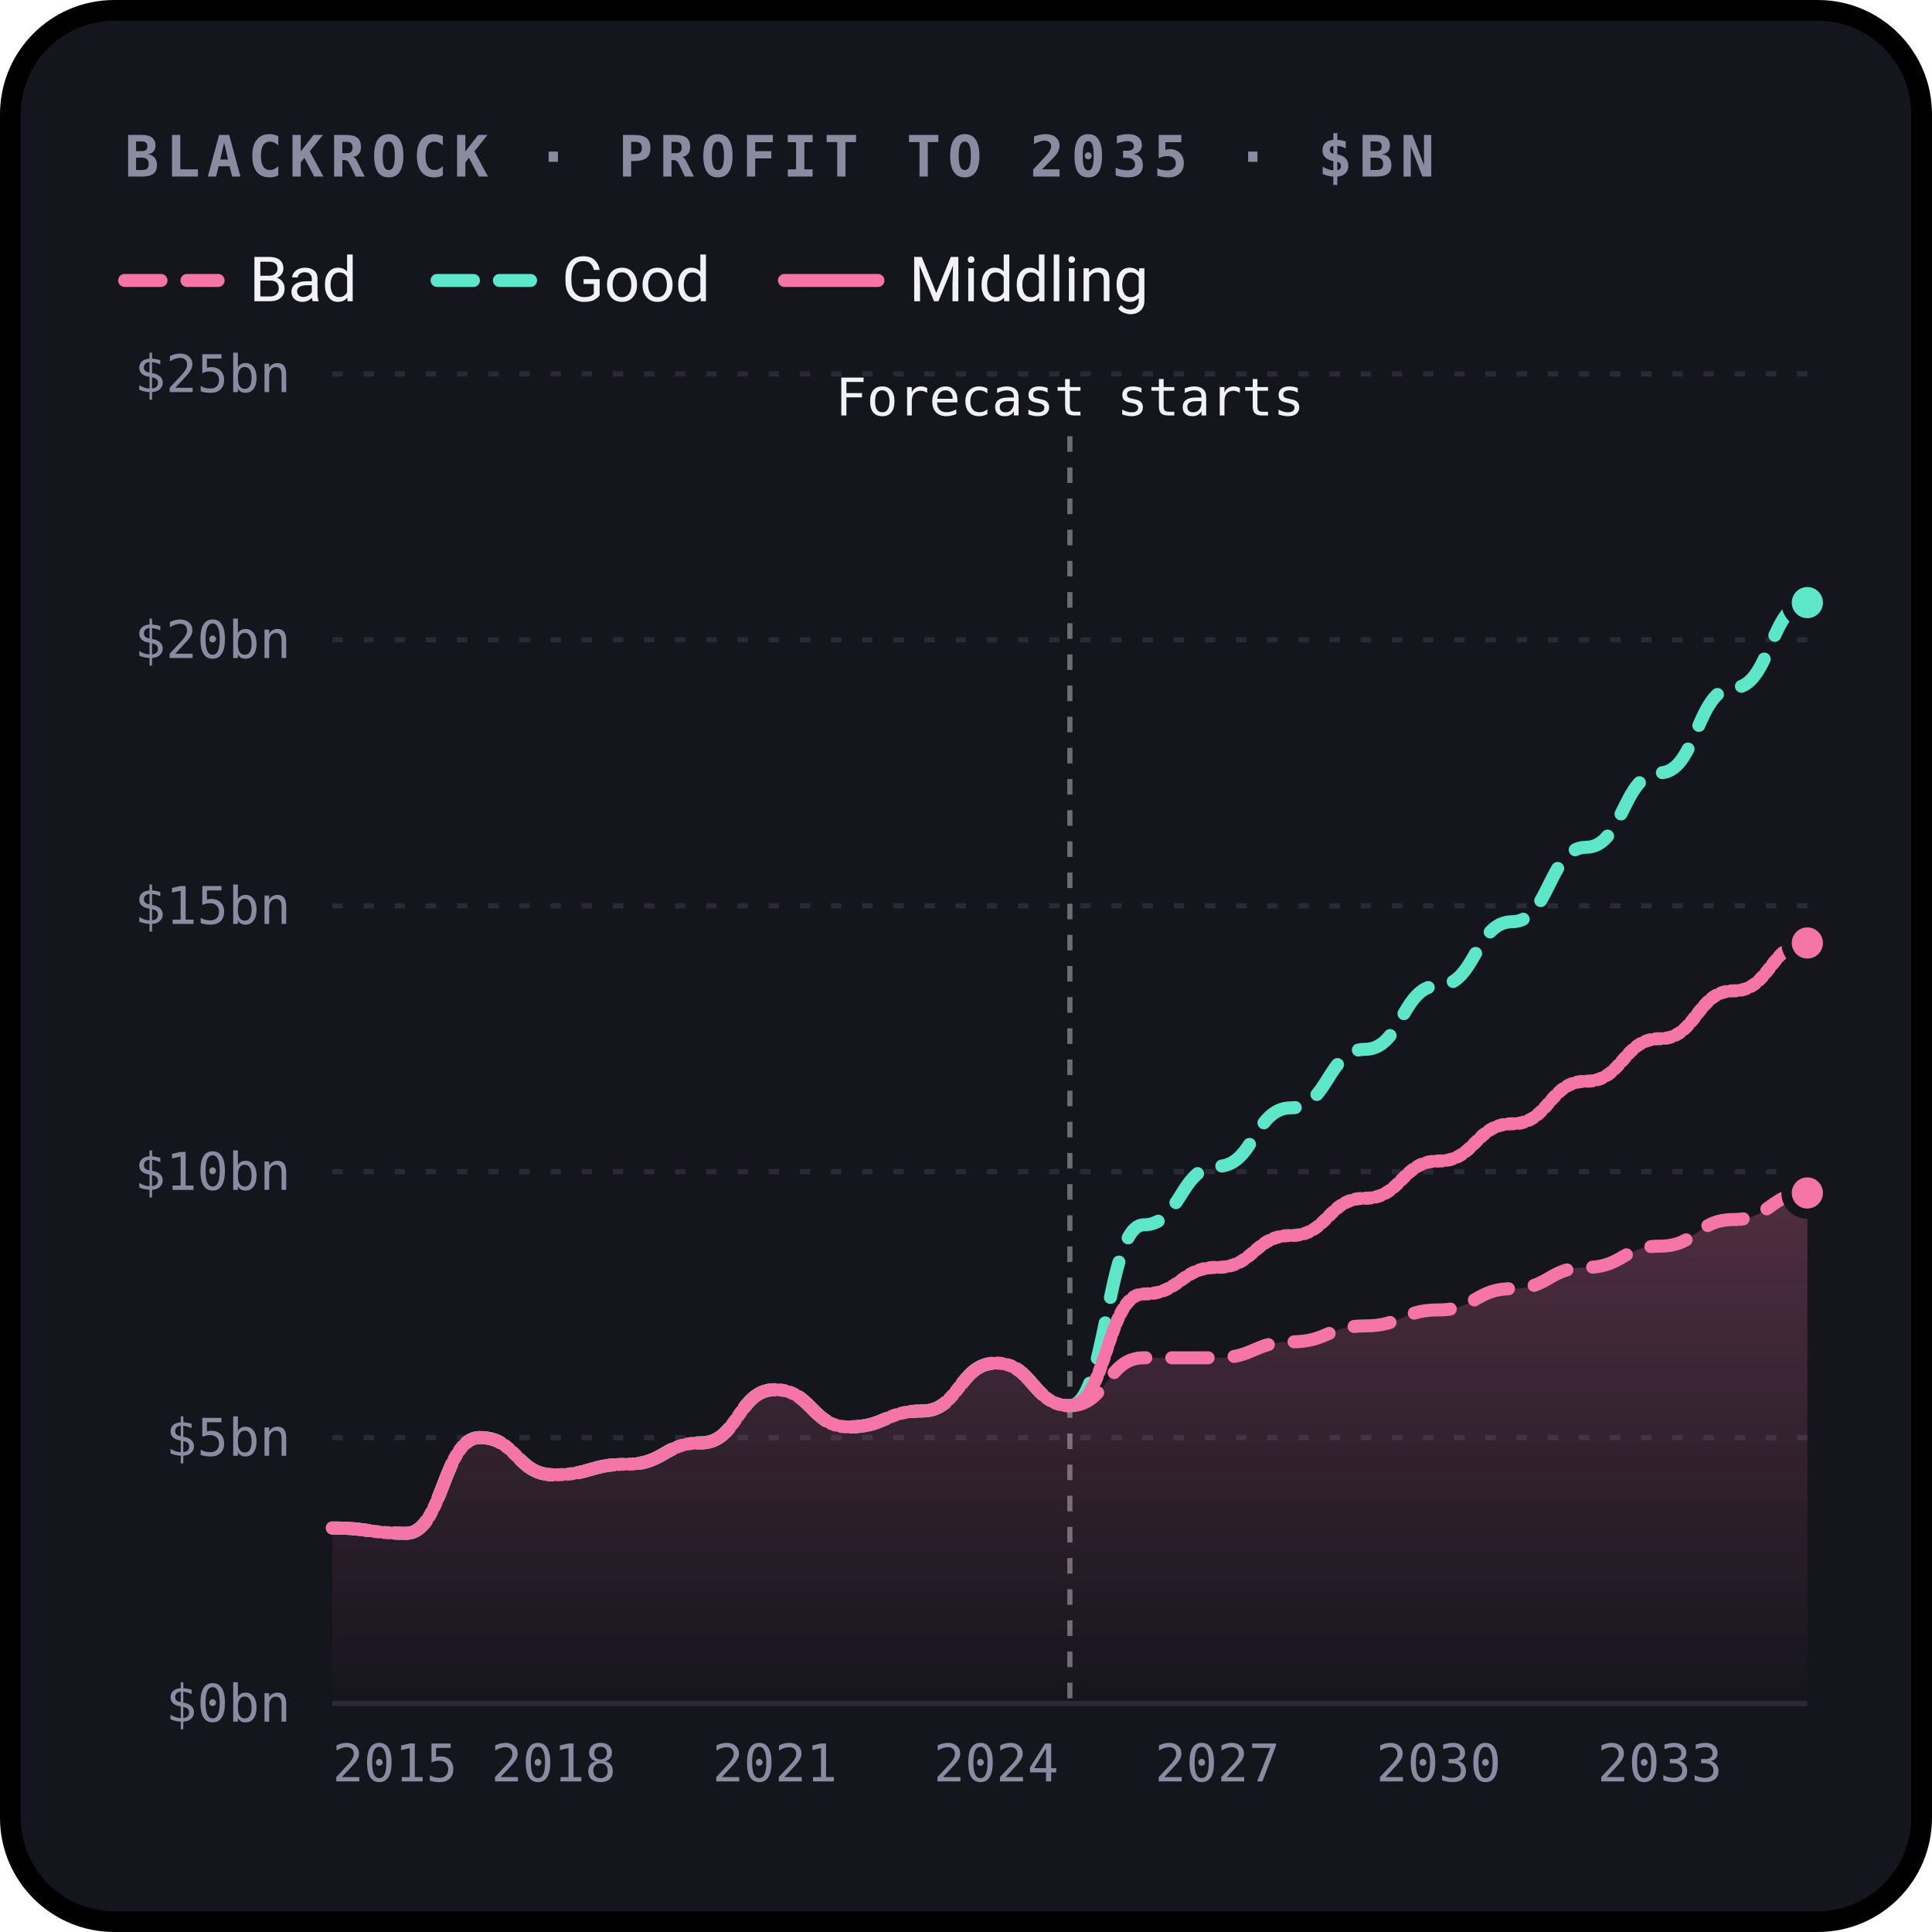
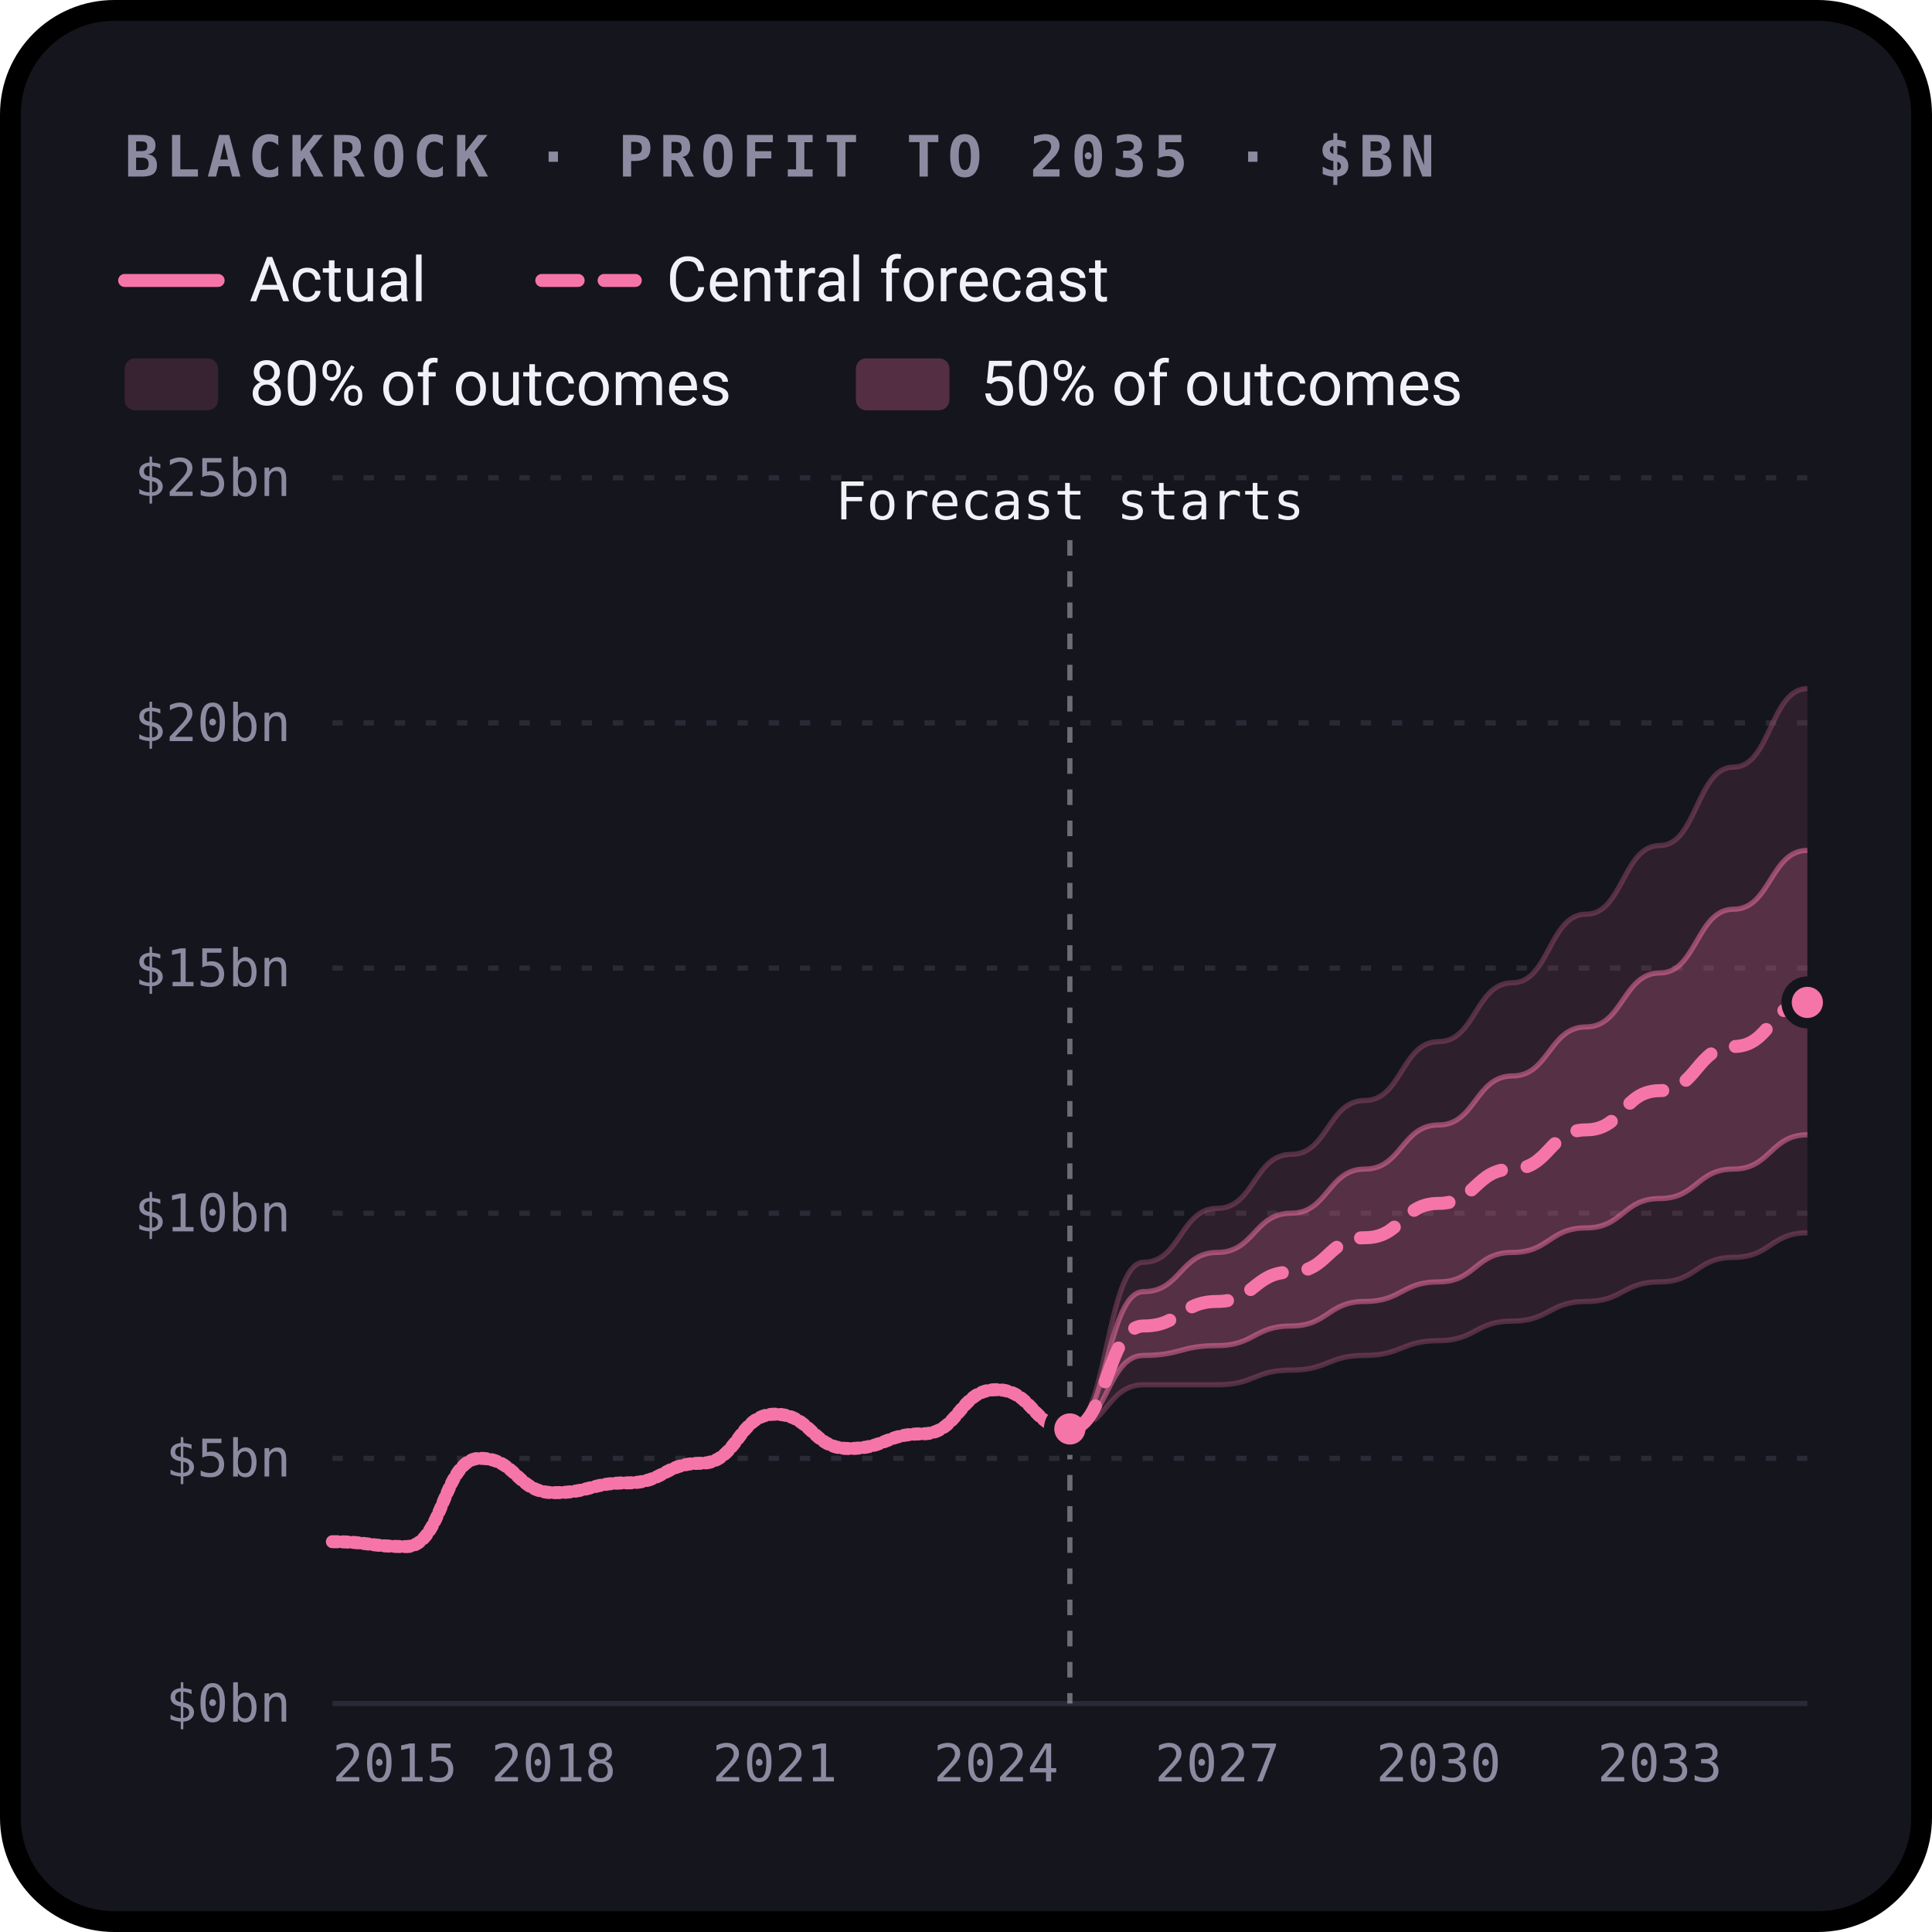
- <svg xmlns="http://www.w3.org/2000/svg" viewBox="0 0 372 372" width="372" height="372" role="img" aria-label="BlackRock · profit to 2035 · $bn: 3 series over 21 points">
+ <svg xmlns="http://www.w3.org/2000/svg" viewBox="0 0 372 372" width="372" height="372" role="img" aria-label="BlackRock · profit to 2035 · $bn: 2 series and 2 bands over 21 points, 10 missing">
  <rect width="372" height="372" rx="22" fill="#000000" />
  <rect x="4" y="4" width="364" height="364" rx="18" fill="#15151d" />
  <text x="24" y="34" fill="#8c8aa0" font-family="ui-monospace,SFMono-Regular,Menlo,Consolas,monospace" font-size="11" font-weight="600" letter-spacing="1.3">BLACKROCK · PROFIT TO 2035 · $BN</text>
-   <line x1="24" x2="42" y1="54" y2="54" stroke="#F675A8" stroke-width="2.5" stroke-linecap="round" stroke-dasharray="7 5" />
-   <text x="48" y="58" fill="#f2f1f7" font-family="ui-sans-serif,system-ui,-apple-system,'Segoe UI',Roboto,Helvetica,Arial,sans-serif" font-size="12">Bad</text>
-   <line x1="84.16" x2="102.16" y1="54" y2="54" stroke="#5EE6C8" stroke-width="2.5" stroke-linecap="round" stroke-dasharray="7 5" />
-   <text x="108.16" y="58" fill="#f2f1f7" font-family="ui-sans-serif,system-ui,-apple-system,'Segoe UI',Roboto,Helvetica,Arial,sans-serif" font-size="12">Good</text>
-   <line x1="151.04" x2="169.04" y1="54" y2="54" stroke="#F675A8" stroke-width="2.5" stroke-linecap="round" />
-   <text x="175.04" y="58" fill="#f2f1f7" font-family="ui-sans-serif,system-ui,-apple-system,'Segoe UI',Roboto,Helvetica,Arial,sans-serif" font-size="12">Middling</text>
+   <line x1="24" x2="42" y1="54" y2="54" stroke="#F675A8" stroke-width="2.5" stroke-linecap="round" />
+   <text x="48" y="58" fill="#f2f1f7" font-family="ui-sans-serif,system-ui,-apple-system,'Segoe UI',Roboto,Helvetica,Arial,sans-serif" font-size="12">Actual</text>
+   <line x1="104.32" x2="122.32" y1="54" y2="54" stroke="#F675A8" stroke-width="2.5" stroke-linecap="round" stroke-dasharray="7 5" />
+   <text x="128.32" y="58" fill="#f2f1f7" font-family="ui-sans-serif,system-ui,-apple-system,'Segoe UI',Roboto,Helvetica,Arial,sans-serif" font-size="12">Central forecast</text>
+   <rect x="24" y="69" width="18" height="10" rx="2" fill="#914A69" fill-opacity=".28" />
+   <text x="48" y="78" fill="#f2f1f7" font-family="ui-sans-serif,system-ui,-apple-system,'Segoe UI',Roboto,Helvetica,Arial,sans-serif" font-size="12">80% of outcomes</text>
+   <rect x="164.8" y="69" width="18" height="10" rx="2" fill="#F675A8" fill-opacity=".28" />
+   <text x="188.8" y="78" fill="#f2f1f7" font-family="ui-sans-serif,system-ui,-apple-system,'Segoe UI',Roboto,Helvetica,Arial,sans-serif" font-size="12">50% of outcomes</text>
  <line x1="64" x2="348" y1="328" y2="328" stroke="#2a2935" />
  <text x="56" y="331.5" fill="#8c8aa0" font-family="ui-monospace,SFMono-Regular,Menlo,Consolas,monospace" font-size="10" text-anchor="end">$0bn</text>
-   <line x1="64" x2="348" y1="276.8" y2="276.8" stroke="#2a2935" stroke-dasharray="2 4" />
-   <text x="56" y="280.3" fill="#8c8aa0" font-family="ui-monospace,SFMono-Regular,Menlo,Consolas,monospace" font-size="10" text-anchor="end">$5bn</text>
-   <line x1="64" x2="348" y1="225.6" y2="225.6" stroke="#2a2935" stroke-dasharray="2 4" />
-   <text x="56" y="229.1" fill="#8c8aa0" font-family="ui-monospace,SFMono-Regular,Menlo,Consolas,monospace" font-size="10" text-anchor="end">$10bn</text>
-   <line x1="64" x2="348" y1="174.4" y2="174.4" stroke="#2a2935" stroke-dasharray="2 4" />
-   <text x="56" y="177.9" fill="#8c8aa0" font-family="ui-monospace,SFMono-Regular,Menlo,Consolas,monospace" font-size="10" text-anchor="end">$15bn</text>
-   <line x1="64" x2="348" y1="123.2" y2="123.2" stroke="#2a2935" stroke-dasharray="2 4" />
-   <text x="56" y="126.7" fill="#8c8aa0" font-family="ui-monospace,SFMono-Regular,Menlo,Consolas,monospace" font-size="10" text-anchor="end">$20bn</text>
-   <line x1="64" x2="348" y1="72" y2="72" stroke="#2a2935" stroke-dasharray="2 4" />
-   <text x="56" y="75.5" fill="#8c8aa0" font-family="ui-monospace,SFMono-Regular,Menlo,Consolas,monospace" font-size="10" text-anchor="end">$25bn</text>
+   <line x1="64" x2="348" y1="280.8" y2="280.8" stroke="#2a2935" stroke-dasharray="2 4" />
+   <text x="56" y="284.3" fill="#8c8aa0" font-family="ui-monospace,SFMono-Regular,Menlo,Consolas,monospace" font-size="10" text-anchor="end">$5bn</text>
+   <line x1="64" x2="348" y1="233.6" y2="233.6" stroke="#2a2935" stroke-dasharray="2 4" />
+   <text x="56" y="237.1" fill="#8c8aa0" font-family="ui-monospace,SFMono-Regular,Menlo,Consolas,monospace" font-size="10" text-anchor="end">$10bn</text>
+   <line x1="64" x2="348" y1="186.4" y2="186.4" stroke="#2a2935" stroke-dasharray="2 4" />
+   <text x="56" y="189.9" fill="#8c8aa0" font-family="ui-monospace,SFMono-Regular,Menlo,Consolas,monospace" font-size="10" text-anchor="end">$15bn</text>
+   <line x1="64" x2="348" y1="139.2" y2="139.2" stroke="#2a2935" stroke-dasharray="2 4" />
+   <text x="56" y="142.7" fill="#8c8aa0" font-family="ui-monospace,SFMono-Regular,Menlo,Consolas,monospace" font-size="10" text-anchor="end">$20bn</text>
+   <line x1="64" x2="348" y1="92" y2="92" stroke="#2a2935" stroke-dasharray="2 4" />
+   <text x="56" y="95.5" fill="#8c8aa0" font-family="ui-monospace,SFMono-Regular,Menlo,Consolas,monospace" font-size="10" text-anchor="end">$25bn</text>
  <text x="64" y="343" fill="#8c8aa0" font-family="ui-monospace,SFMono-Regular,Menlo,Consolas,monospace" font-size="10" text-anchor="start">2015</text>
  <text x="106.6" y="343" fill="#8c8aa0" font-family="ui-monospace,SFMono-Regular,Menlo,Consolas,monospace" font-size="10" text-anchor="middle">2018</text>
  <text x="149.2" y="343" fill="#8c8aa0" font-family="ui-monospace,SFMono-Regular,Menlo,Consolas,monospace" font-size="10" text-anchor="middle">2021</text>
  <text x="191.8" y="343" fill="#8c8aa0" font-family="ui-monospace,SFMono-Regular,Menlo,Consolas,monospace" font-size="10" text-anchor="middle">2024</text>
  <text x="234.4" y="343" fill="#8c8aa0" font-family="ui-monospace,SFMono-Regular,Menlo,Consolas,monospace" font-size="10" text-anchor="middle">2027</text>
  <text x="277" y="343" fill="#8c8aa0" font-family="ui-monospace,SFMono-Regular,Menlo,Consolas,monospace" font-size="10" text-anchor="middle">2030</text>
  <text x="319.6" y="343" fill="#8c8aa0" font-family="ui-monospace,SFMono-Regular,Menlo,Consolas,monospace" font-size="10" text-anchor="middle">2033</text>
-   <line x1="206" x2="206" y1="84" y2="328" stroke="#f2f1f7" stroke-opacity=".4" stroke-dasharray="3 3" />
-   <text x="206" y="80" fill="#f2f1f7" font-family="ui-monospace,SFMono-Regular,Menlo,Consolas,monospace" font-size="10" text-anchor="middle">Forecast starts</text>
-   <defs>
-     <linearGradient id="bzcg1baea981" x1="0" y1="0" x2="0" y2="1">
-       <stop offset="0" stop-color="#F675A8" stop-opacity=".26" />
-       <stop offset="1" stop-color="#F675A8" stop-opacity="0" />
-     </linearGradient>
-   </defs>
-   <path d="M64,294.21C71.1,294.21 71.1,295.23 78.2,295.23C85.3,295.23 85.3,276.8 92.4,276.8C99.5,276.8 99.5,283.97 106.6,283.97C113.7,283.97 113.7,281.92 120.8,281.92C127.9,281.92 127.9,277.82 135,277.82C142.1,277.82 142.1,267.58 149.2,267.58C156.3,267.58 156.3,274.75 163.4,274.75C170.5,274.75 170.5,271.68 177.6,271.68C184.7,271.68 184.7,262.46 191.8,262.46C198.9,262.46 198.9,270.66 206,270.66C213.1,270.66 213.1,261.44 220.2,261.44C227.3,261.44 227.3,261.44 234.4,261.44C241.5,261.44 241.5,258.37 248.6,258.37C255.7,258.37 255.7,255.3 262.8,255.3C269.9,255.3 269.9,252.22 277,252.22C284.1,252.22 284.1,248.13 291.2,248.13C298.3,248.13 298.3,244.03 305.4,244.03C312.5,244.03 312.5,239.94 319.6,239.94C326.7,239.94 326.7,234.82 333.8,234.82C340.9,234.82 340.9,229.7 348,229.7L348,328L64,328Z" fill="url(#bzcg1baea981)" />
-   <path d="M64,294.21C71.1,294.21 71.1,295.23 78.2,295.23C85.3,295.23 85.3,276.8 92.4,276.8C99.5,276.8 99.5,283.97 106.6,283.97C113.7,283.97 113.7,281.92 120.8,281.92C127.9,281.92 127.9,277.82 135,277.82C142.1,277.82 142.1,267.58 149.2,267.58C156.3,267.58 156.3,274.75 163.4,274.75C170.5,274.75 170.5,271.68 177.6,271.68C184.7,271.68 184.7,262.46 191.8,262.46C198.9,262.46 198.9,270.66 206,270.66C213.1,270.66 213.1,261.44 220.2,261.44C227.3,261.44 227.3,261.44 234.4,261.44C241.5,261.44 241.5,258.37 248.6,258.37C255.7,258.37 255.7,255.3 262.8,255.3C269.9,255.3 269.9,252.22 277,252.22C284.1,252.22 284.1,248.13 291.2,248.13C298.3,248.13 298.3,244.03 305.4,244.03C312.5,244.03 312.5,239.94 319.6,239.94C326.7,239.94 326.7,234.82 333.8,234.82C340.9,234.82 340.9,229.7 348,229.7" fill="none" stroke="#F675A8" stroke-width="2.5" stroke-linecap="round" stroke-linejoin="round" stroke-dasharray="7 5" />
-   <circle cx="348" cy="229.7" r="4" fill="#F675A8" stroke="#15151d" stroke-width="2" />
-   <path d="M64,294.21C71.1,294.21 71.1,295.23 78.2,295.23C85.3,295.23 85.3,276.8 92.4,276.8C99.5,276.8 99.5,283.97 106.6,283.97C113.7,283.97 113.7,281.92 120.8,281.92C127.9,281.92 127.9,277.82 135,277.82C142.1,277.82 142.1,267.58 149.2,267.58C156.3,267.58 156.3,274.75 163.4,274.75C170.5,274.75 170.5,271.68 177.6,271.68C184.7,271.68 184.7,262.46 191.8,262.46C198.9,262.46 198.9,270.66 206,270.66C213.1,270.66 213.1,235.84 220.2,235.84C227.3,235.84 227.3,224.58 234.4,224.58C241.5,224.58 241.5,213.31 248.6,213.31C255.7,213.31 255.7,202.05 262.8,202.05C269.9,202.05 269.9,189.76 277,189.76C284.1,189.76 284.1,177.47 291.2,177.47C298.3,177.47 298.3,163.14 305.4,163.14C312.5,163.14 312.5,148.8 319.6,148.8C326.7,148.8 326.7,132.42 333.8,132.42C340.9,132.42 340.9,116.03 348,116.03" fill="none" stroke="#5EE6C8" stroke-width="2.5" stroke-linecap="round" stroke-linejoin="round" stroke-dasharray="7 5" />
-   <circle cx="348" cy="116.03" r="4" fill="#5EE6C8" stroke="#15151d" stroke-width="2" />
-   <path d="M64,294.21C71.1,294.21 71.1,295.23 78.2,295.23C85.3,295.23 85.3,276.8 92.4,276.8C99.5,276.8 99.5,283.97 106.6,283.97C113.7,283.97 113.7,281.92 120.8,281.92C127.9,281.92 127.9,277.82 135,277.82C142.1,277.82 142.1,267.58 149.2,267.58C156.3,267.58 156.3,274.75 163.4,274.75C170.5,274.75 170.5,271.68 177.6,271.68C184.7,271.68 184.7,262.46 191.8,262.46C198.9,262.46 198.9,270.66 206,270.66C213.1,270.66 213.1,249.15 220.2,249.15C227.3,249.15 227.3,244.03 234.4,244.03C241.5,244.03 241.5,237.89 248.6,237.89C255.7,237.89 255.7,230.72 262.8,230.72C269.9,230.72 269.9,223.55 277,223.55C284.1,223.55 284.1,216.38 291.2,216.38C298.3,216.38 298.3,208.19 305.4,208.19C312.5,208.19 312.5,200 319.6,200C326.7,200 326.7,190.78 333.8,190.78C340.9,190.78 340.9,181.57 348,181.57" fill="none" stroke="#F675A8" stroke-width="2.5" stroke-linecap="round" stroke-linejoin="round" pathLength="1" style="stroke-dasharray:1" />
-   <circle cx="348" cy="181.57" r="4" fill="#F675A8" stroke="#15151d" stroke-width="2" />
+   <line x1="206" x2="206" y1="104" y2="328" stroke="#f2f1f7" stroke-opacity=".4" stroke-dasharray="3 3" />
+   <text x="206" y="100" fill="#f2f1f7" font-family="ui-monospace,SFMono-Regular,Menlo,Consolas,monospace" font-size="10" text-anchor="middle">Forecast starts</text>
+   <path d="M206,275.14C213.1,275.14 213.1,243.04 220.2,243.04C227.3,243.04 227.3,232.66 234.4,232.66C241.5,232.66 241.5,222.27 248.6,222.27C255.7,222.27 255.7,211.89 262.8,211.89C269.9,211.89 269.9,200.56 277,200.56C284.1,200.56 284.1,189.23 291.2,189.23C298.3,189.23 298.3,176.02 305.4,176.02C312.5,176.02 312.5,162.8 319.6,162.8C326.7,162.8 326.7,147.7 333.8,147.7C340.9,147.7 340.9,132.59 348,132.59L348,237.38C340.9,237.38 340.9,242.1 333.8,242.1C326.7,242.1 326.7,246.82 319.6,246.82C312.5,246.82 312.5,250.59 305.4,250.59C298.3,250.59 298.3,254.37 291.2,254.37C284.1,254.37 284.1,258.14 277,258.14C269.9,258.14 269.9,260.98 262.8,260.98C255.7,260.98 255.7,263.81 248.6,263.81C241.5,263.81 241.5,266.64 234.4,266.64C227.3,266.64 227.3,266.64 220.2,266.64C213.1,266.64 213.1,275.14 206,275.14Z" fill="#914A69" fill-opacity=".2" />
+   <path d="M206,275.14C213.1,275.14 213.1,243.04 220.2,243.04C227.3,243.04 227.3,232.66 234.4,232.66C241.5,232.66 241.5,222.27 248.6,222.27C255.7,222.27 255.7,211.89 262.8,211.89C269.9,211.89 269.9,200.56 277,200.56C284.1,200.56 284.1,189.23 291.2,189.23C298.3,189.23 298.3,176.02 305.4,176.02C312.5,176.02 312.5,162.8 319.6,162.8C326.7,162.8 326.7,147.7 333.8,147.7C340.9,147.7 340.9,132.59 348,132.59M206,275.14C213.1,275.14 213.1,266.64 220.2,266.64C227.3,266.64 227.3,266.64 234.4,266.64C241.5,266.64 241.5,263.81 248.6,263.81C255.7,263.81 255.7,260.98 262.8,260.98C269.9,260.98 269.9,258.14 277,258.14C284.1,258.14 284.1,254.37 291.2,254.37C298.3,254.37 298.3,250.59 305.4,250.59C312.5,250.59 312.5,246.82 319.6,246.82C326.7,246.82 326.7,242.1 333.8,242.1C340.9,242.1 340.9,237.38 348,237.38" fill="none" stroke="#914A69" stroke-opacity=".5" stroke-width="1" />
+   <path d="M206,275.14C213.1,275.14 213.1,248.7 220.2,248.7C227.3,248.7 227.3,241.15 234.4,241.15C241.5,241.15 241.5,233.6 248.6,233.6C255.7,233.6 255.7,225.1 262.8,225.1C269.9,225.1 269.9,216.61 277,216.61C284.1,216.61 284.1,207.17 291.2,207.17C298.3,207.17 298.3,197.73 305.4,197.73C312.5,197.73 312.5,187.34 319.6,187.34C326.7,187.34 326.7,175.07 333.8,175.07C340.9,175.07 340.9,163.74 348,163.74L348,218.5C340.9,218.5 340.9,225.1 333.8,225.1C326.7,225.1 326.7,230.77 319.6,230.77C312.5,230.77 312.5,236.43 305.4,236.43C298.3,236.43 298.3,241.15 291.2,241.15C284.1,241.15 284.1,246.82 277,246.82C269.9,246.82 269.9,250.59 262.8,250.59C255.7,250.59 255.7,255.31 248.6,255.31C241.5,255.31 241.5,259.09 234.4,259.09C227.3,259.09 227.3,260.98 220.2,260.98C213.1,260.98 213.1,275.14 206,275.14Z" fill="#F675A8" fill-opacity=".2" />
+   <path d="M206,275.14C213.1,275.14 213.1,248.7 220.2,248.7C227.3,248.7 227.3,241.15 234.4,241.15C241.5,241.15 241.5,233.6 248.6,233.6C255.7,233.6 255.7,225.1 262.8,225.1C269.9,225.1 269.9,216.61 277,216.61C284.1,216.61 284.1,207.17 291.2,207.17C298.3,207.17 298.3,197.73 305.4,197.73C312.5,197.73 312.5,187.34 319.6,187.34C326.7,187.34 326.7,175.07 333.8,175.07C340.9,175.07 340.9,163.74 348,163.74M206,275.14C213.1,275.14 213.1,260.98 220.2,260.98C227.3,260.98 227.3,259.09 234.4,259.09C241.5,259.09 241.5,255.31 248.6,255.31C255.7,255.31 255.7,250.59 262.8,250.59C269.9,250.59 269.9,246.82 277,246.82C284.1,246.82 284.1,241.15 291.2,241.15C298.3,241.15 298.3,236.43 305.4,236.43C312.5,236.43 312.5,230.77 319.6,230.77C326.7,230.77 326.7,225.1 333.8,225.1C340.9,225.1 340.9,218.5 348,218.5" fill="none" stroke="#F675A8" stroke-opacity=".5" stroke-width="1" />
+   <path d="M64,296.85C71.1,296.85 71.1,297.79 78.2,297.79C85.3,297.79 85.3,280.8 92.4,280.8C99.5,280.8 99.5,287.41 106.6,287.41C113.7,287.41 113.7,285.52 120.8,285.52C127.9,285.52 127.9,281.74 135,281.74C142.1,281.74 142.1,272.3 149.2,272.3C156.3,272.3 156.3,278.91 163.4,278.91C170.5,278.91 170.5,276.08 177.6,276.08C184.7,276.08 184.7,267.58 191.8,267.58C198.9,267.58 198.9,275.14 206,275.14" fill="none" stroke="#F675A8" stroke-width="2.5" stroke-linecap="round" stroke-linejoin="round" pathLength="1" style="stroke-dasharray:1" />
+   <circle cx="206" cy="275.14" r="4" fill="#F675A8" stroke="#15151d" stroke-width="2" />
+   <path d="M206,275.14C213.1,275.14 213.1,255.31 220.2,255.31C227.3,255.31 227.3,250.59 234.4,250.59C241.5,250.59 241.5,244.93 248.6,244.93C255.7,244.93 255.7,238.32 262.8,238.32C269.9,238.32 269.9,231.71 277,231.71C284.1,231.71 284.1,225.1 291.2,225.1C298.3,225.1 298.3,217.55 305.4,217.55C312.5,217.55 312.5,210 319.6,210C326.7,210 326.7,201.5 333.8,201.5C340.9,201.5 340.9,193.01 348,193.01" fill="none" stroke="#F675A8" stroke-width="2.5" stroke-linecap="round" stroke-linejoin="round" stroke-dasharray="7 5" />
+   <circle cx="348" cy="193.01" r="4" fill="#F675A8" stroke="#15151d" stroke-width="2" />
</svg>
